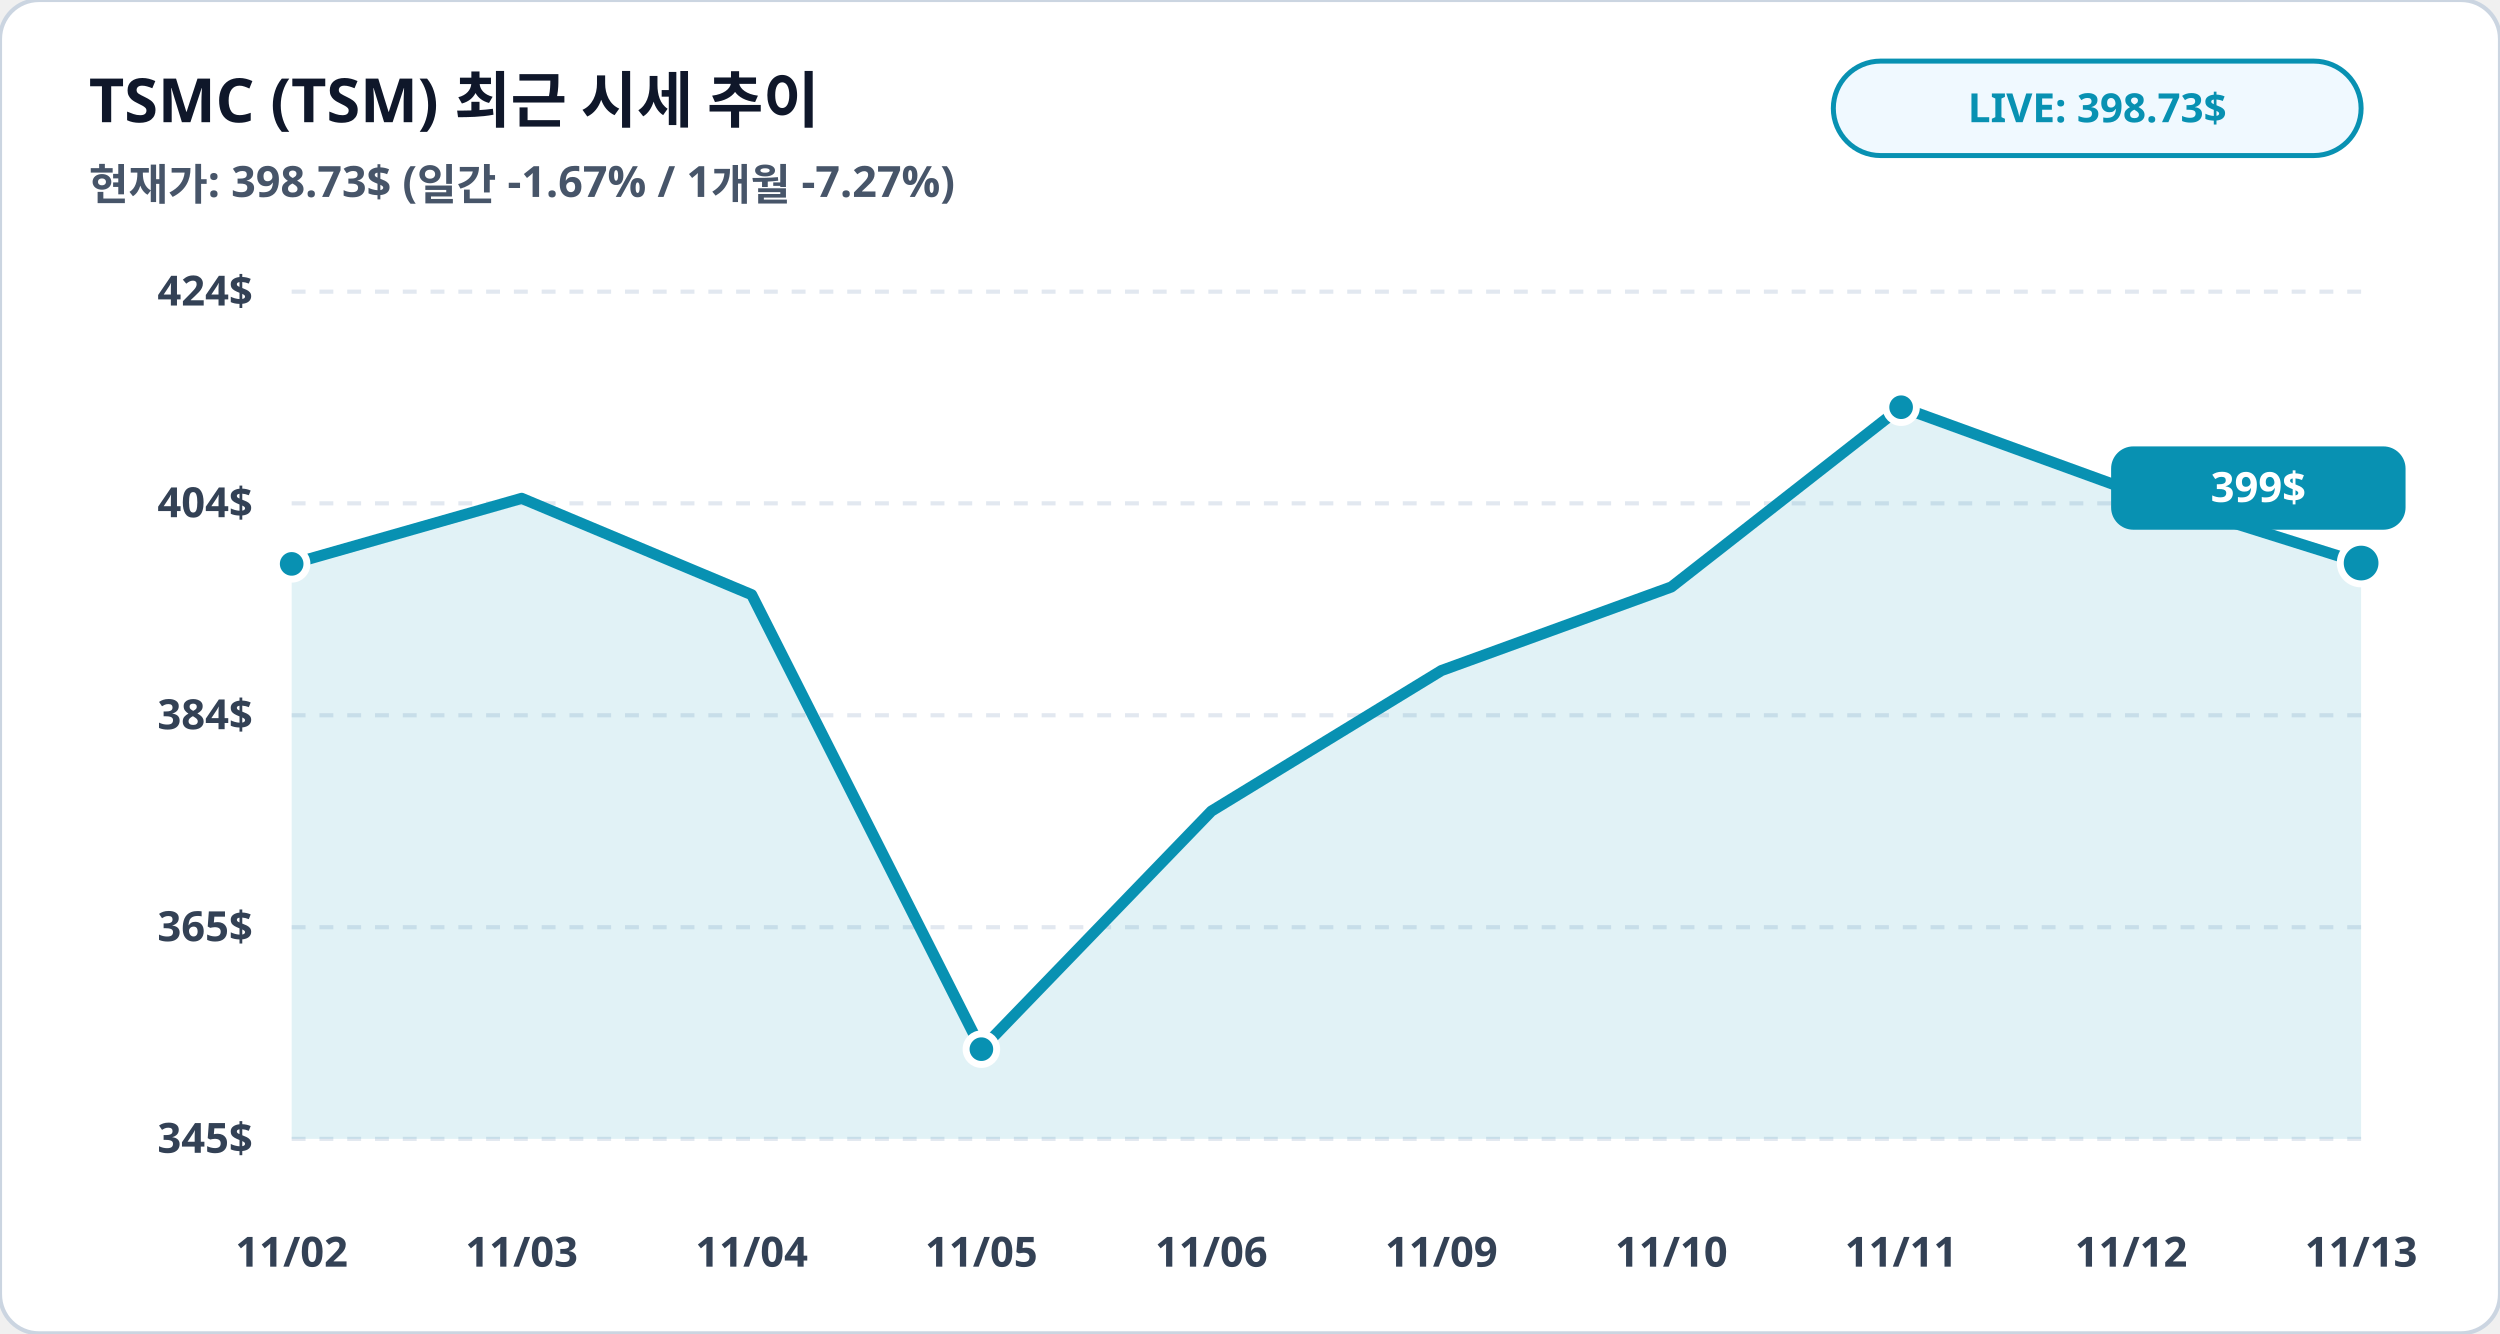
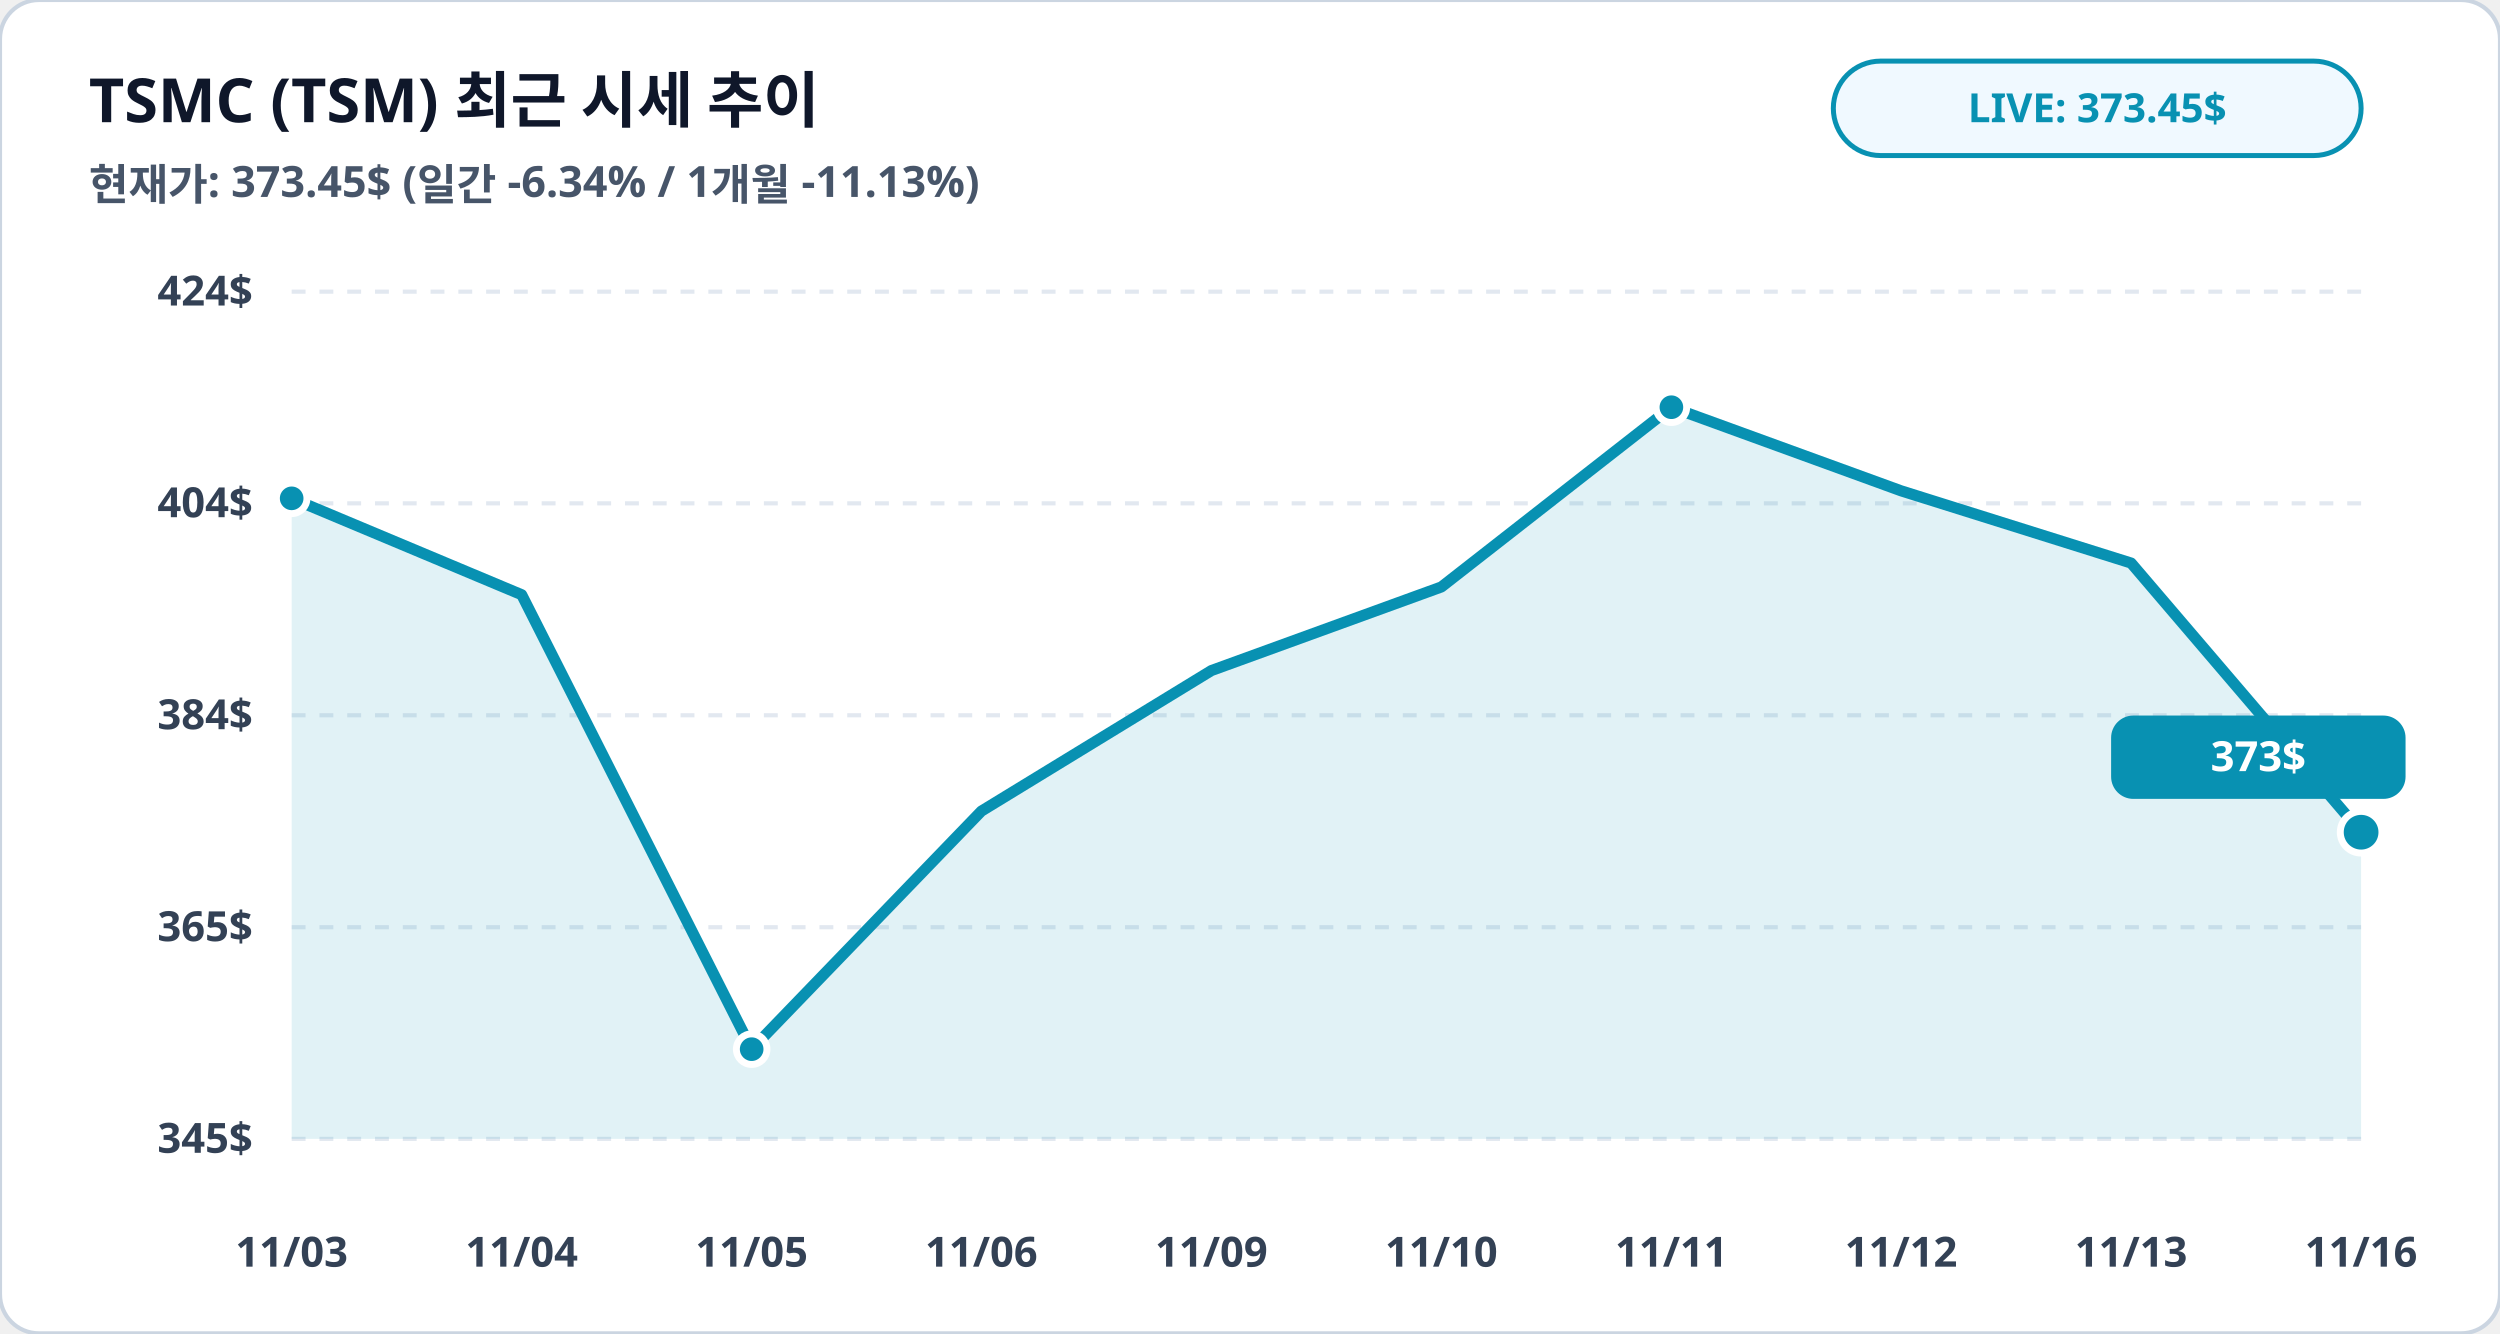
<svg xmlns="http://www.w3.org/2000/svg" viewBox="0 0 900 480" width="100%" height="100%">
  <rect width="900" height="480" rx="14" fill="#ffffff" stroke="#cbd5e1" stroke-width="1.5" />
  <text x="32" y="44" fill="#0f172a" font-family="Pretendard, sans-serif" font-size="22" font-weight="900">TSMC (TSM) 최근 시세 추이</text>
-   <text x="32" y="72" fill="#475569" font-family="Pretendard, sans-serif" font-size="15.5" font-weight="600">현재가: 398.73$ (일간 -1.67% / 1개월 -7.27%)</text>
+   <text x="32" y="72" fill="#475569" font-family="Pretendard, sans-serif" font-size="15.5" font-weight="600">현재가: 373.45$ (일간 -6.34% / 1개월 -11.13%)</text>
  <rect x="660" y="22" width="190" height="34" rx="17" fill="#f0f9ff" stroke="#0891b2" stroke-width="1.8" />
-   <text x="755" y="44" fill="#0891b2" font-family="Pretendard, sans-serif" font-size="14.5" font-weight="800" text-anchor="middle">LIVE: 398.73$</text>
+   <text x="755" y="44" fill="#0891b2" font-family="Pretendard, sans-serif" font-size="14.5" font-weight="800" text-anchor="middle">LIVE: 373.45$</text>
  <line x1="105" y1="105.0" x2="850" y2="105.0" stroke="#e2e8f0" stroke-width="1.5" stroke-dasharray="5,5" />
  <text x="91" y="110.0" fill="#334155" font-family="Pretendard, sans-serif" font-size="15" font-weight="700" text-anchor="end">424$</text>
  <line x1="105" y1="181.2" x2="850" y2="181.2" stroke="#e2e8f0" stroke-width="1.5" stroke-dasharray="5,5" />
  <text x="91" y="186.2" fill="#334155" font-family="Pretendard, sans-serif" font-size="15" font-weight="700" text-anchor="end">404$</text>
  <line x1="105" y1="257.5" x2="850" y2="257.5" stroke="#e2e8f0" stroke-width="1.5" stroke-dasharray="5,5" />
  <text x="91" y="262.5" fill="#334155" font-family="Pretendard, sans-serif" font-size="15" font-weight="700" text-anchor="end">384$</text>
  <line x1="105" y1="333.8" x2="850" y2="333.8" stroke="#e2e8f0" stroke-width="1.5" stroke-dasharray="5,5" />
  <text x="91" y="338.8" fill="#334155" font-family="Pretendard, sans-serif" font-size="15" font-weight="700" text-anchor="end">365$</text>
  <line x1="105" y1="410.0" x2="850" y2="410.0" stroke="#e2e8f0" stroke-width="1.5" stroke-dasharray="5,5" />
  <text x="91" y="415.0" fill="#334155" font-family="Pretendard, sans-serif" font-size="15" font-weight="700" text-anchor="end">345$</text>
-   <polygon points="105.0,410.0 105.0,203.0 187.8,179.4 270.6,214.1 353.3,377.7 436.1,292.0 518.9,241.4 601.7,211.3 684.4,146.6 767.2,176.7 850.0,202.7 850.0,410.0" fill="#0891b2" fill-opacity="0.12" />
-   <polyline fill="none" stroke="#0891b2" stroke-width="4" stroke-linecap="round" stroke-linejoin="round" points="105.0,203.0 187.8,179.4 270.6,214.1 353.3,377.7 436.1,292.0 518.9,241.4 601.7,211.3 684.4,146.6 767.2,176.7 850.0,202.7" />
-   <circle cx="105.0" cy="203.0" r="5.5" fill="#0891b2" stroke="#ffffff" stroke-width="2.5" />
-   <circle cx="353.3" cy="377.7" r="5.5" fill="#0891b2" stroke="#ffffff" stroke-width="2.5" />
-   <circle cx="684.4" cy="146.6" r="5.5" fill="#0891b2" stroke="#ffffff" stroke-width="2.5" />
-   <circle cx="850.0" cy="202.7" r="7.5" fill="#0891b2" stroke="#ffffff" stroke-width="2.5" />
-   <rect x="760.0" y="160.7" width="106" height="30" rx="8" fill="#0891b2" />
-   <text x="813.0" y="180.7" fill="#ffffff" font-family="Pretendard, sans-serif" font-size="15" font-weight="800" text-anchor="middle">399$</text>
-   <text x="105.0" y="456" fill="#334155" font-family="Pretendard, sans-serif" font-size="15" font-weight="700" text-anchor="middle">11/02</text>
-   <text x="187.8" y="456" fill="#334155" font-family="Pretendard, sans-serif" font-size="15" font-weight="700" text-anchor="middle">11/03</text>
-   <text x="270.6" y="456" fill="#334155" font-family="Pretendard, sans-serif" font-size="15" font-weight="700" text-anchor="middle">11/04</text>
-   <text x="353.3" y="456" fill="#334155" font-family="Pretendard, sans-serif" font-size="15" font-weight="700" text-anchor="middle">11/05</text>
-   <text x="436.1" y="456" fill="#334155" font-family="Pretendard, sans-serif" font-size="15" font-weight="700" text-anchor="middle">11/06</text>
-   <text x="518.9" y="456" fill="#334155" font-family="Pretendard, sans-serif" font-size="15" font-weight="700" text-anchor="middle">11/09</text>
-   <text x="601.7" y="456" fill="#334155" font-family="Pretendard, sans-serif" font-size="15" font-weight="700" text-anchor="middle">11/10</text>
-   <text x="684.4" y="456" fill="#334155" font-family="Pretendard, sans-serif" font-size="15" font-weight="700" text-anchor="middle">11/11</text>
-   <text x="767.2" y="456" fill="#334155" font-family="Pretendard, sans-serif" font-size="15" font-weight="700" text-anchor="middle">11/12</text>
-   <text x="850.0" y="456" fill="#334155" font-family="Pretendard, sans-serif" font-size="15" font-weight="700" text-anchor="middle">11/13</text>
+   <polygon points="105.0,410.0 105.0,179.4 187.8,214.1 270.6,377.7 353.3,292.0 436.1,241.4 518.9,211.3 601.7,146.6 684.4,176.7 767.2,202.7 850.0,299.6 850.0,410.0" fill="#0891b2" fill-opacity="0.12" />
+   <polyline fill="none" stroke="#0891b2" stroke-width="4" stroke-linecap="round" stroke-linejoin="round" points="105.0,179.4 187.8,214.1 270.6,377.7 353.3,292.0 436.1,241.4 518.9,211.3 601.7,146.6 684.4,176.7 767.2,202.7 850.0,299.6" />
+   <circle cx="105.0" cy="179.4" r="5.5" fill="#0891b2" stroke="#ffffff" stroke-width="2.5" />
+   <circle cx="270.6" cy="377.7" r="5.5" fill="#0891b2" stroke="#ffffff" stroke-width="2.5" />
+   <circle cx="601.7" cy="146.6" r="5.5" fill="#0891b2" stroke="#ffffff" stroke-width="2.5" />
+   <circle cx="850.0" cy="299.6" r="7.5" fill="#0891b2" stroke="#ffffff" stroke-width="2.5" />
+   <rect x="760.0" y="257.6" width="106" height="30" rx="8" fill="#0891b2" />
+   <text x="813.0" y="277.6" fill="#ffffff" font-family="Pretendard, sans-serif" font-size="15" font-weight="800" text-anchor="middle">373$</text>
+   <text x="105.0" y="456" fill="#334155" font-family="Pretendard, sans-serif" font-size="15" font-weight="700" text-anchor="middle">11/03</text>
+   <text x="187.8" y="456" fill="#334155" font-family="Pretendard, sans-serif" font-size="15" font-weight="700" text-anchor="middle">11/04</text>
+   <text x="270.6" y="456" fill="#334155" font-family="Pretendard, sans-serif" font-size="15" font-weight="700" text-anchor="middle">11/05</text>
+   <text x="353.3" y="456" fill="#334155" font-family="Pretendard, sans-serif" font-size="15" font-weight="700" text-anchor="middle">11/06</text>
+   <text x="436.1" y="456" fill="#334155" font-family="Pretendard, sans-serif" font-size="15" font-weight="700" text-anchor="middle">11/09</text>
+   <text x="518.9" y="456" fill="#334155" font-family="Pretendard, sans-serif" font-size="15" font-weight="700" text-anchor="middle">11/10</text>
+   <text x="601.7" y="456" fill="#334155" font-family="Pretendard, sans-serif" font-size="15" font-weight="700" text-anchor="middle">11/11</text>
+   <text x="684.4" y="456" fill="#334155" font-family="Pretendard, sans-serif" font-size="15" font-weight="700" text-anchor="middle">11/12</text>
+   <text x="767.2" y="456" fill="#334155" font-family="Pretendard, sans-serif" font-size="15" font-weight="700" text-anchor="middle">11/13</text>
+   <text x="850.0" y="456" fill="#334155" font-family="Pretendard, sans-serif" font-size="15" font-weight="700" text-anchor="middle">11/16</text>
</svg>
